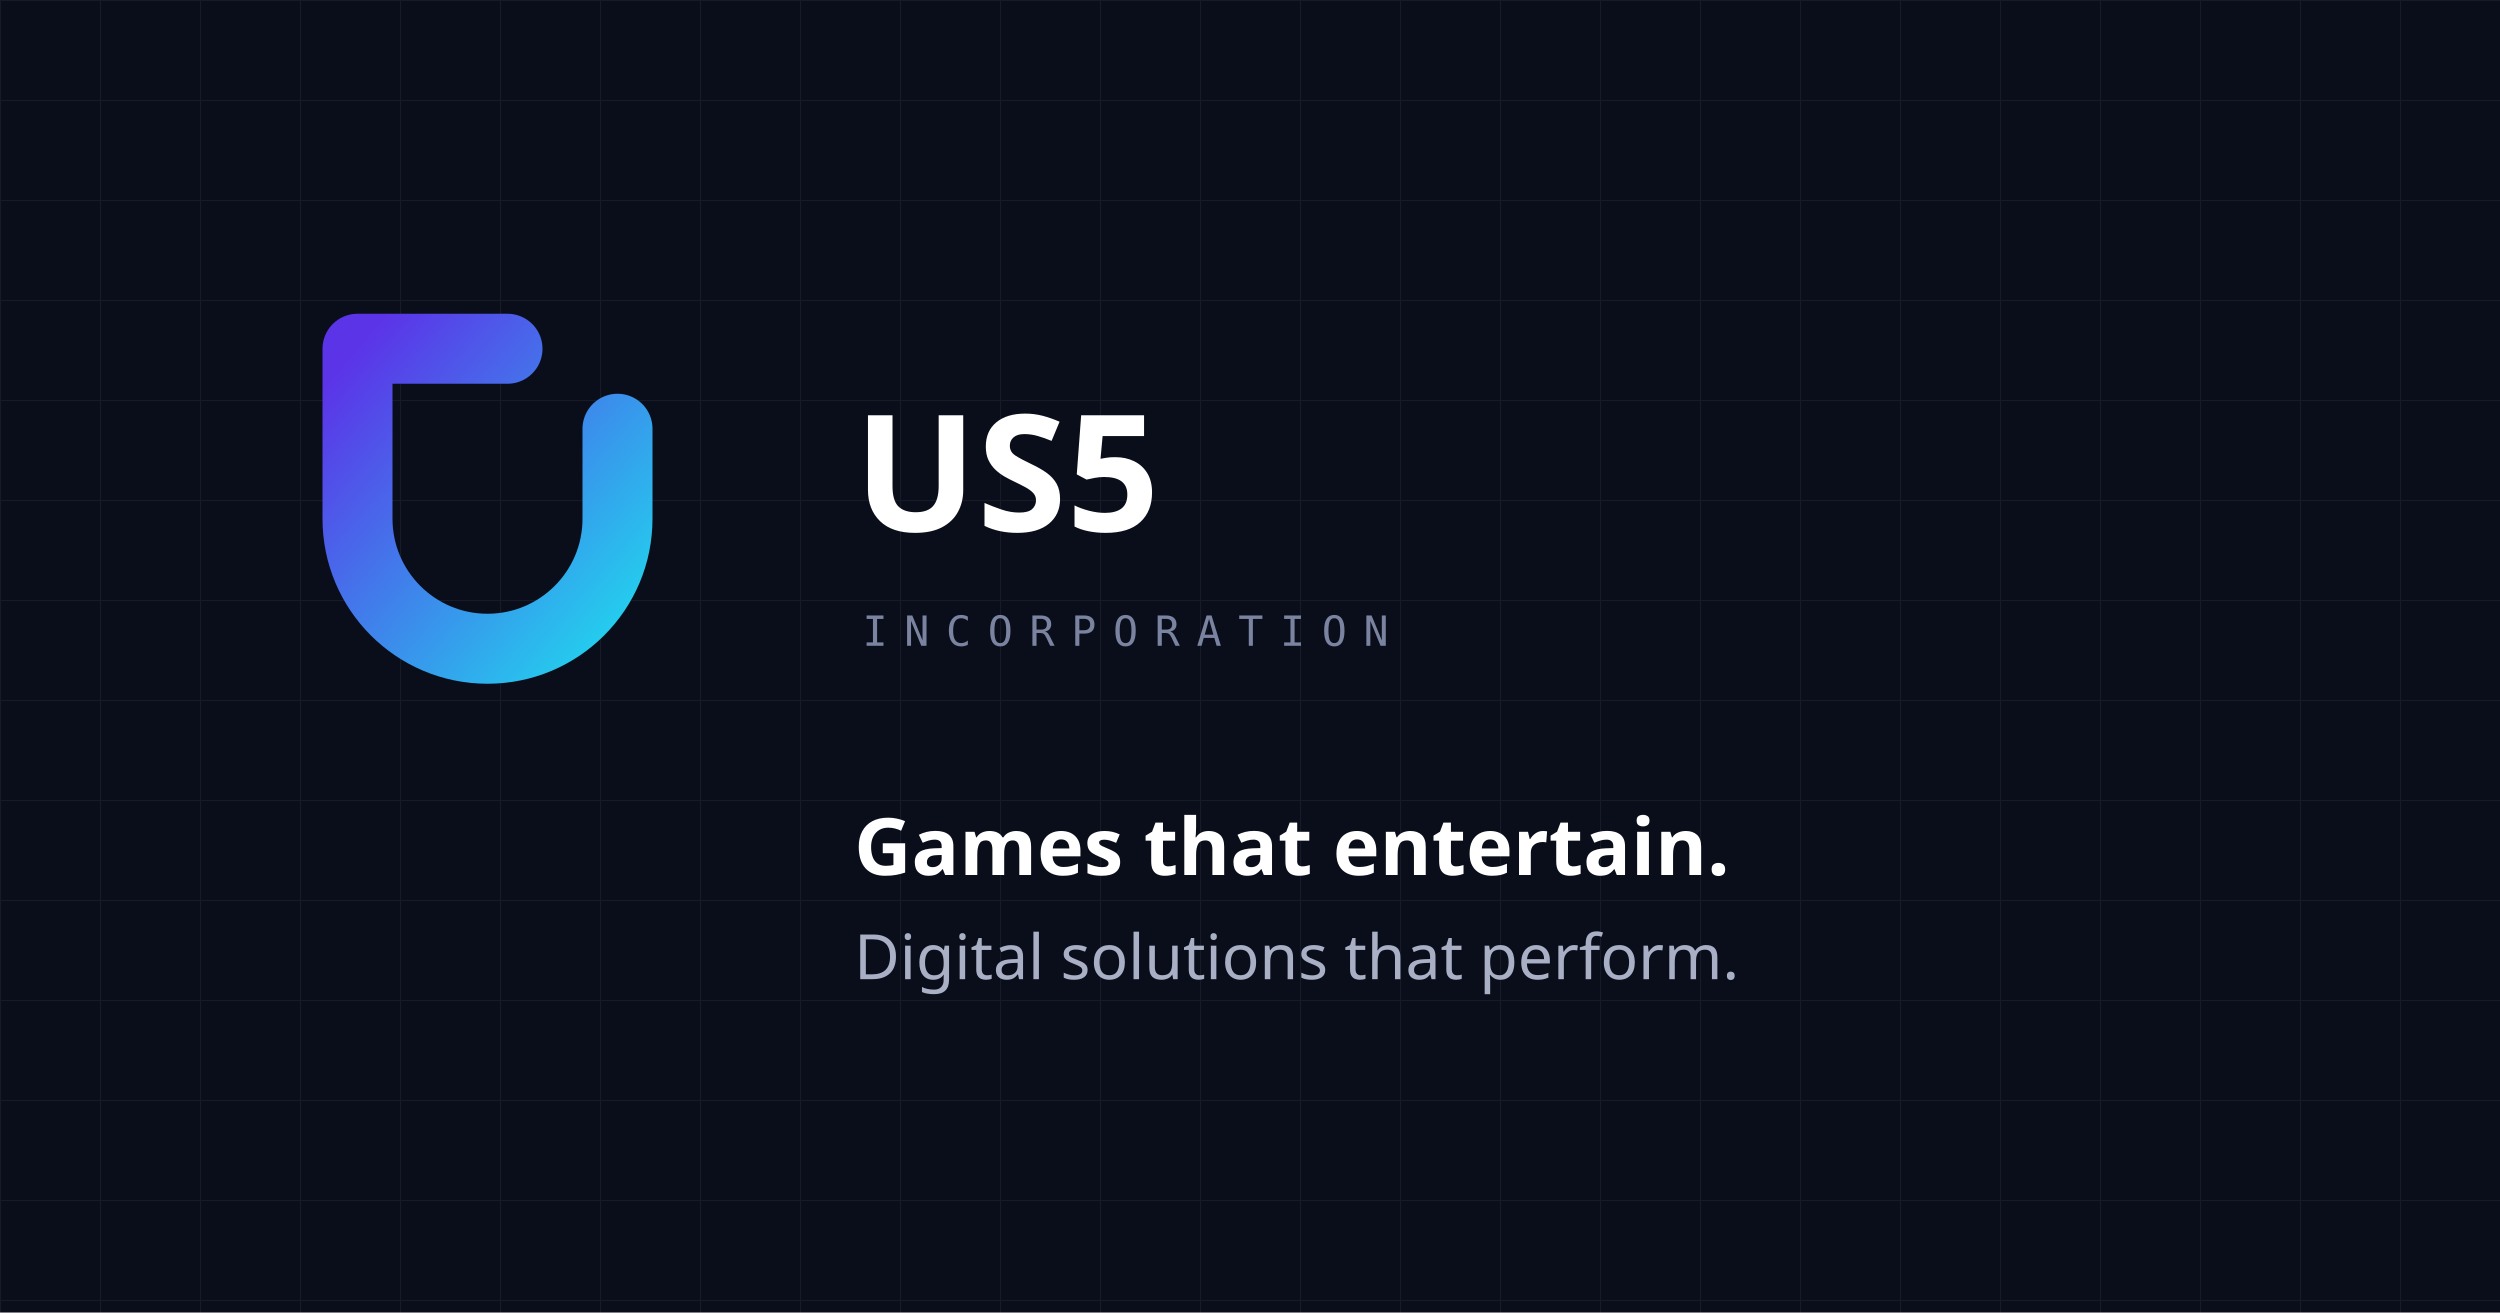
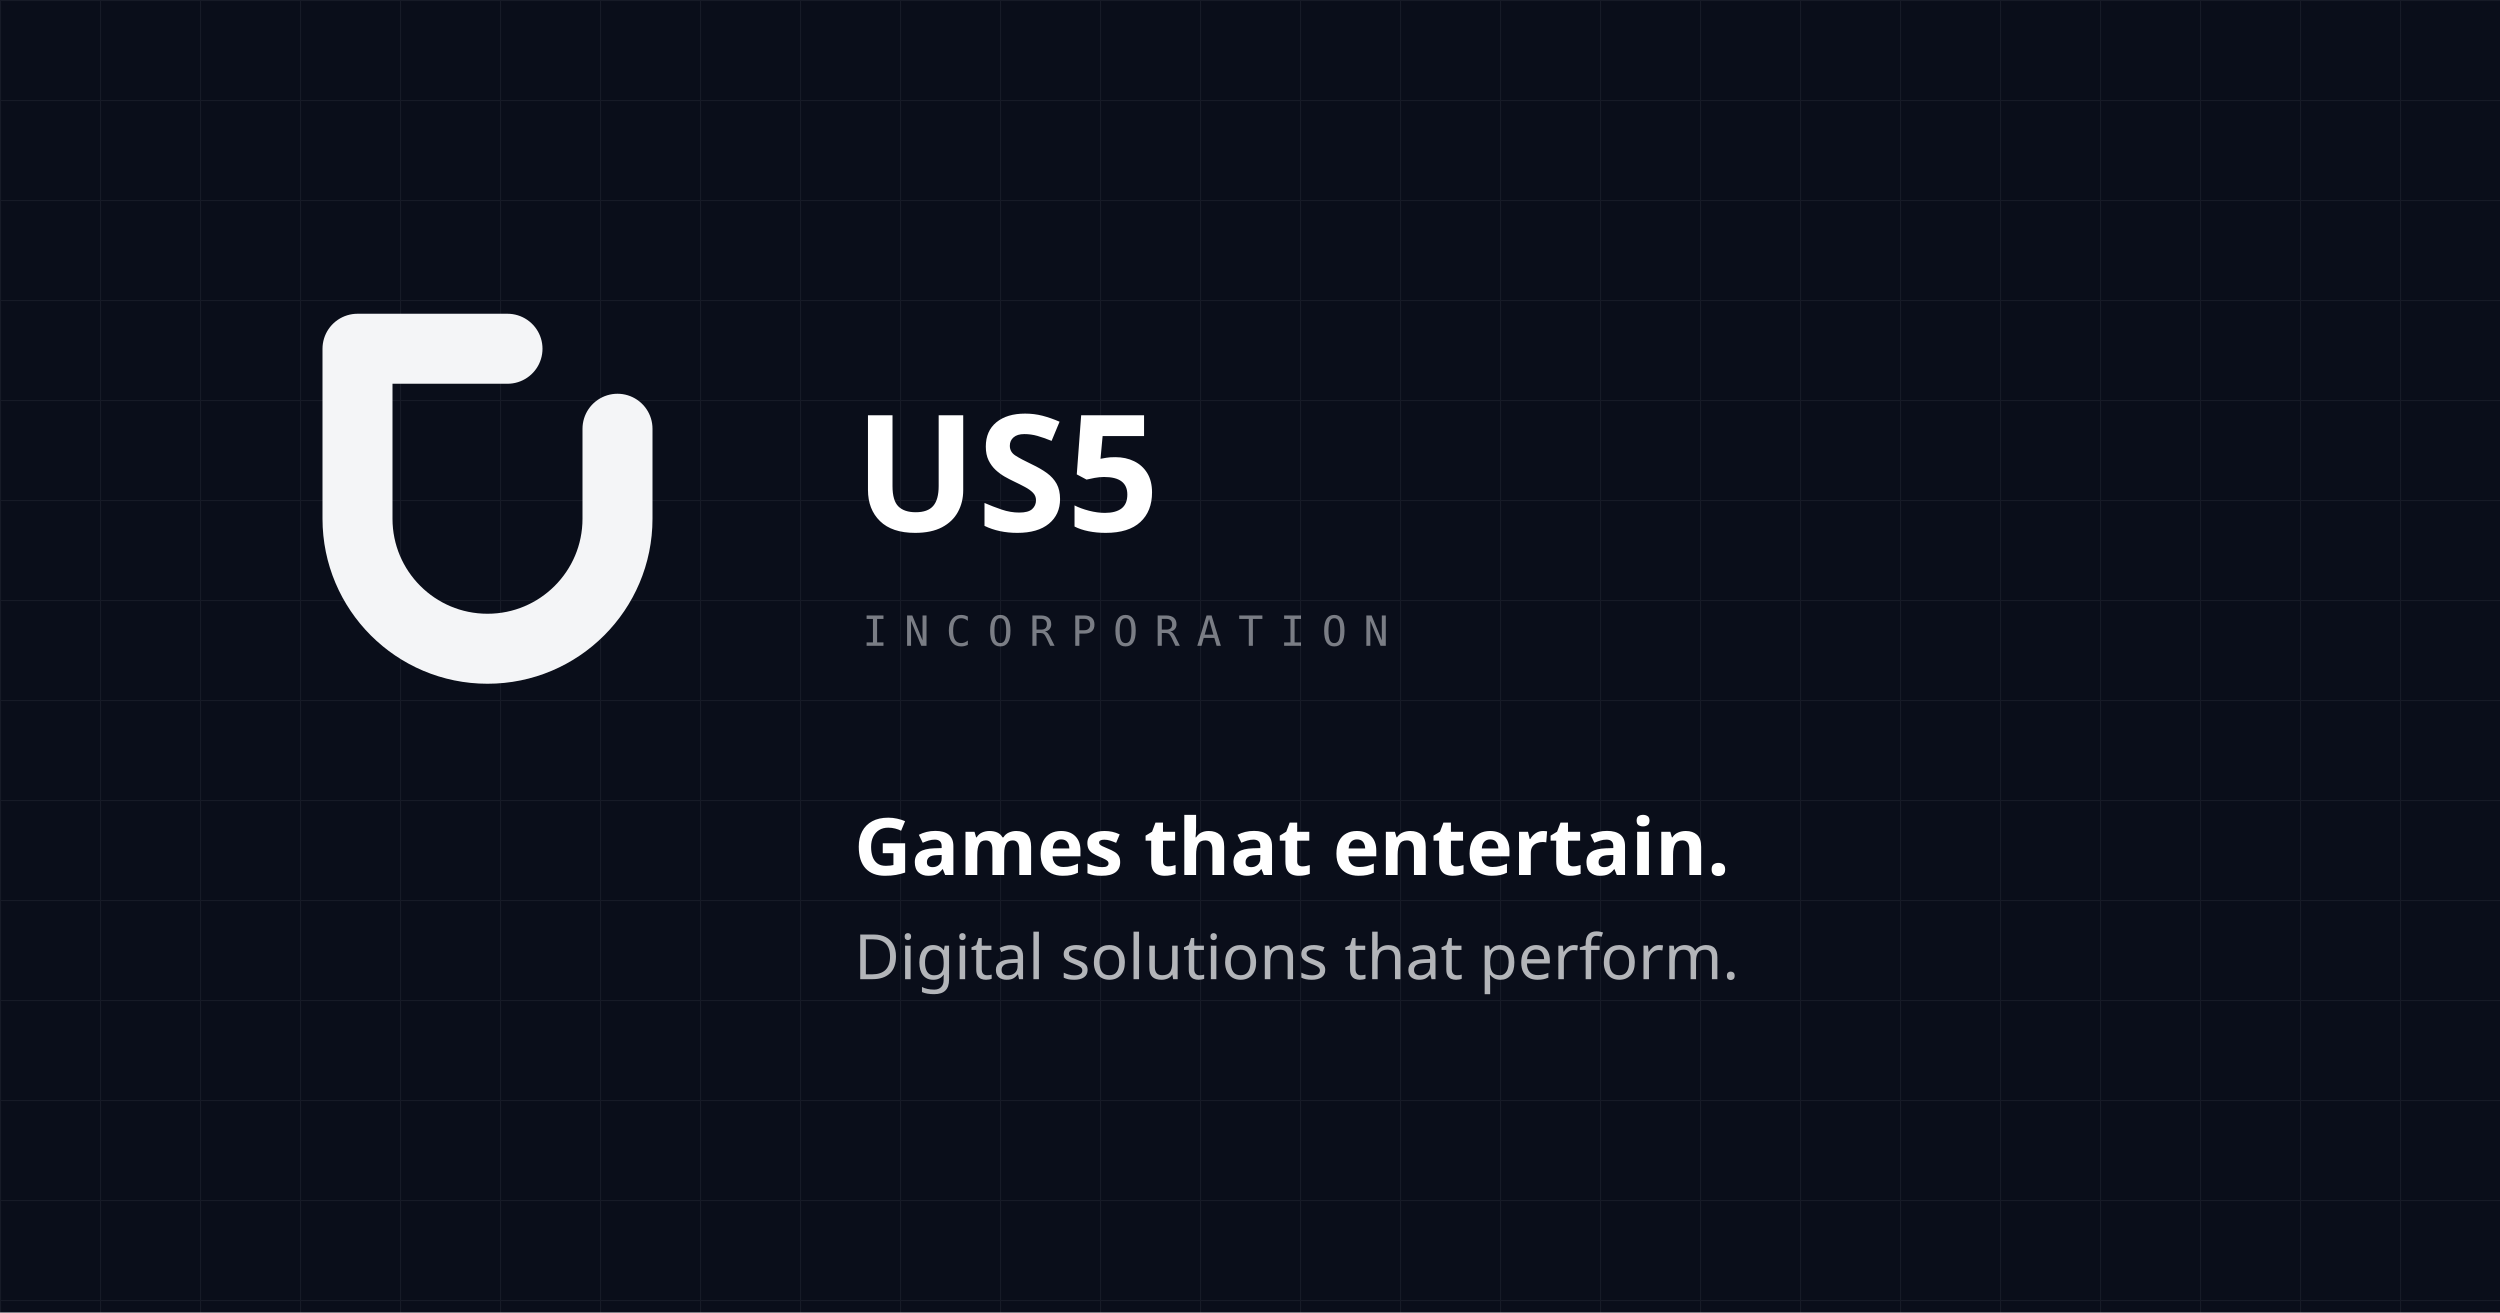
<svg xmlns="http://www.w3.org/2000/svg" viewBox="0 0 1200 630">
  <defs>
-     <linearGradient id="g" x1="0" y1="0" x2="1" y2="1">
-       <stop stop-color="#5B34E8" />
-       <stop offset="1" stop-color="#22D3EE" />
-     </linearGradient>
    <pattern id="grid" width="48" height="48" patternUnits="userSpaceOnUse">
-       <path d="M48 0H0V48" fill="none" stroke="#FFF" stroke-opacity=".055" />
+       <path d="M48 0H0V48" fill="none" stroke="#FFFFFF" stroke-opacity=".055" />
    </pattern>
  </defs>
  <rect width="1200" height="630" fill="#0A0E1A" />
  <rect width="1200" height="630" fill="url(#grid)" />
  <g transform="translate(90 105) scale(2.4)">
-     <path d="M64 26 H34 V60 A26 26 0 0 0 86 60 V42" fill="none" stroke="url(#g)" stroke-width="14" stroke-linecap="round" stroke-linejoin="round" />
+     <path d="M64 26 H34 V60 A26 26 0 0 0 86 60 V42" fill="none" stroke="#F4F5F7" stroke-width="14" stroke-linecap="round" stroke-linejoin="round" />
  </g>
-   <text x="410" y="255" fill="#FFF" font-family="Space Grotesk,system-ui,sans-serif" font-size="78" font-weight="700">US5</text>
-   <text x="414" y="310" fill="#7A83A0" font-family="monospace" font-size="20" letter-spacing="8">INCORPORATION</text>
-   <text x="410" y="420" fill="#FFF" font-family="Space Grotesk,system-ui,sans-serif" font-size="38" font-weight="600">Games that entertain.</text>
-   <text x="410" y="470" fill="#A9AFC4" font-family="system-ui,sans-serif" font-size="30">Digital solutions that perform.</text>
+   <text x="410" y="255" fill="#FFFFFF" font-family="Space Grotesk,system-ui,sans-serif" font-size="78" font-weight="700">US5</text>
+   <text x="414" y="310" fill="#F4F5F7" fill-opacity=".48" font-family="monospace" font-size="20" letter-spacing="8">INCORPORATION</text>
+   <text x="410" y="420" fill="#FFFFFF" font-family="Space Grotesk,system-ui,sans-serif" font-size="38" font-weight="600">Games that entertain.</text>
+   <text x="410" y="470" fill="#F4F5F7" fill-opacity=".72" font-family="system-ui,sans-serif" font-size="30">Digital solutions that perform.</text>
</svg>
